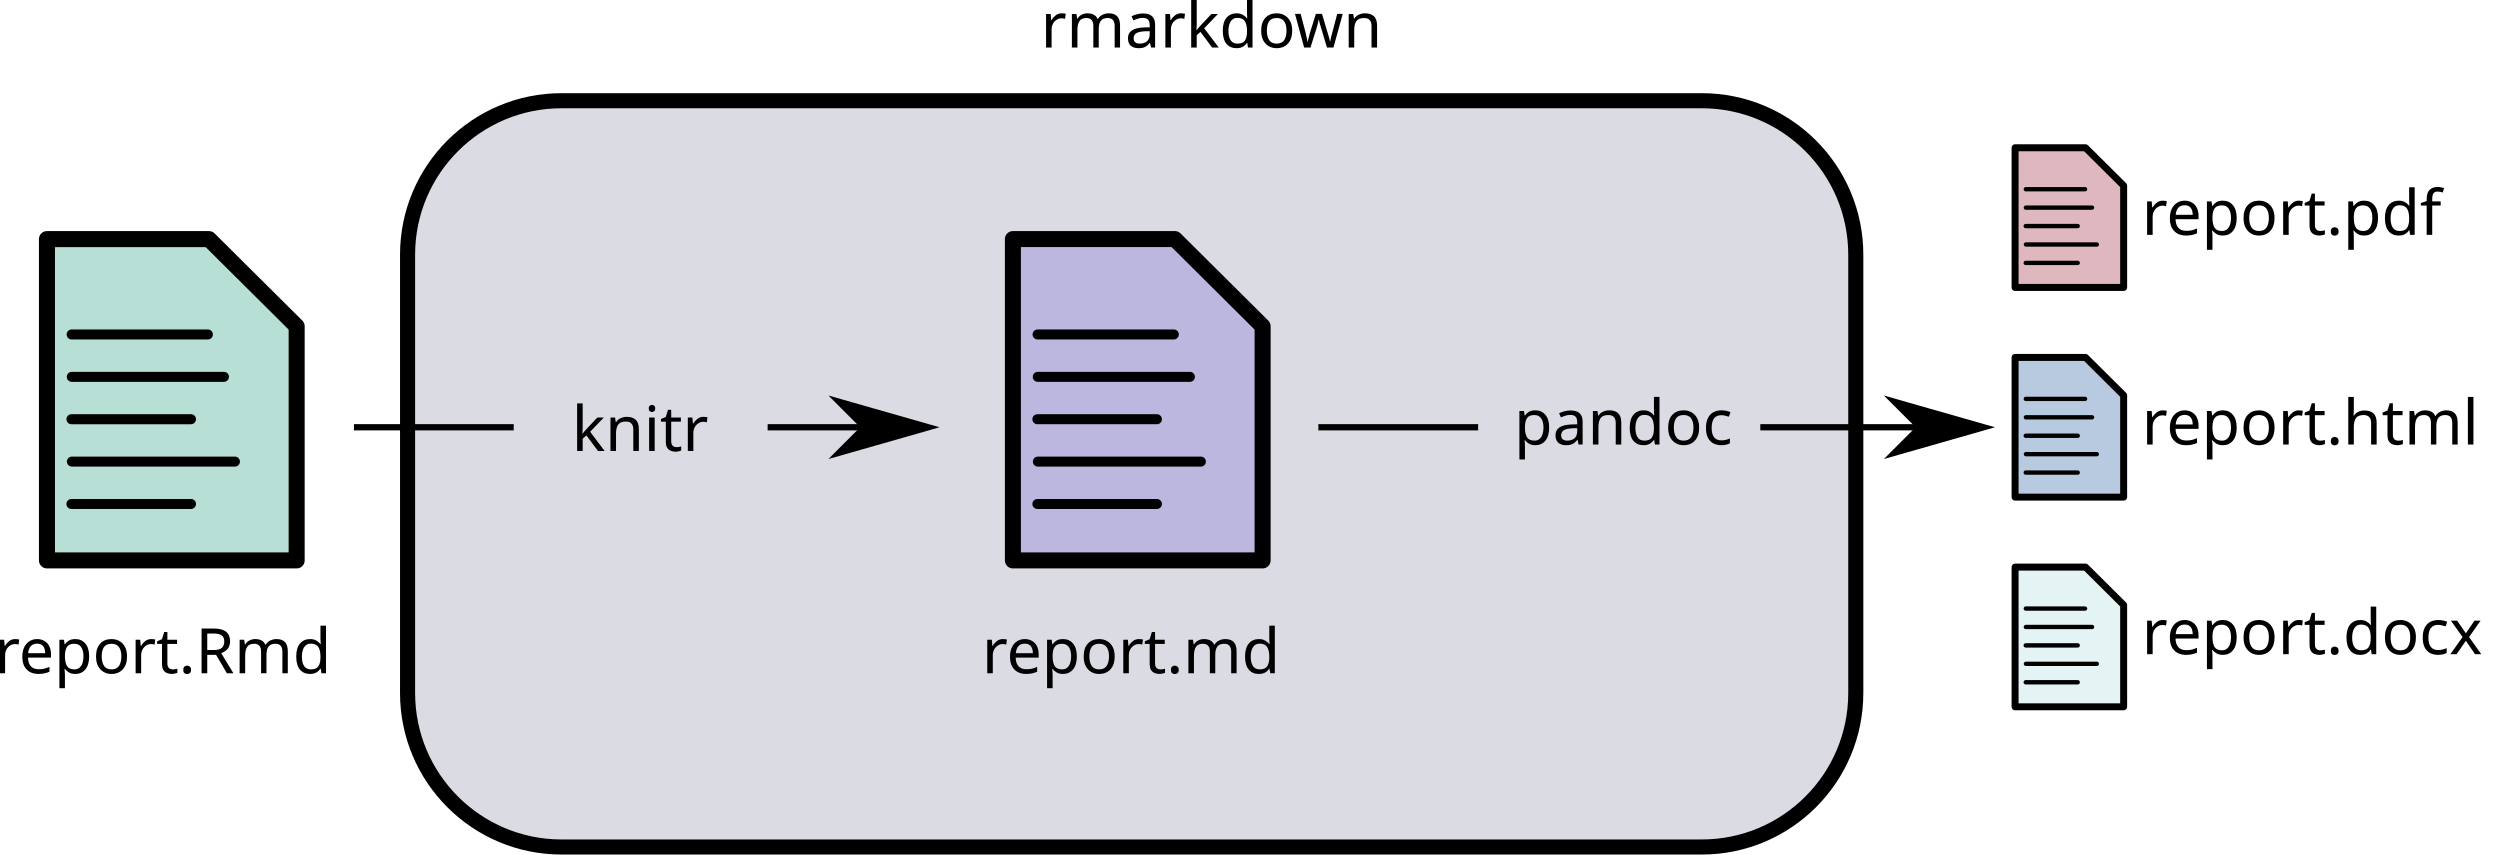
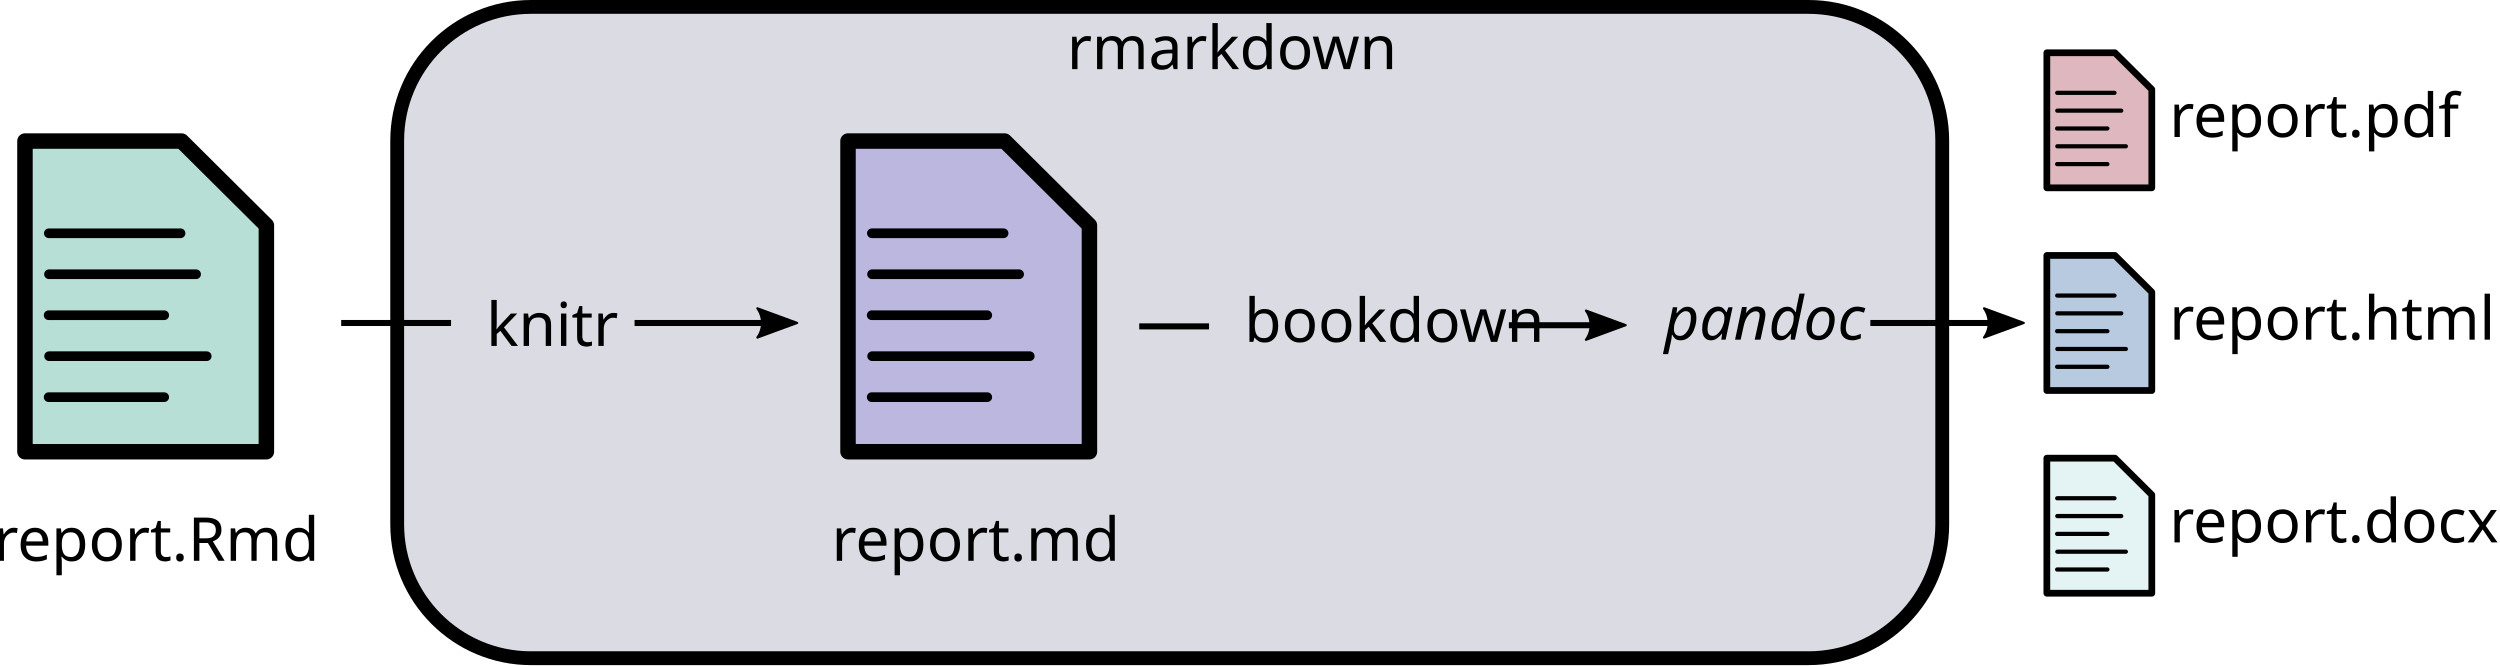
- <svg xmlns="http://www.w3.org/2000/svg" width="282.237mm" height="96.473mm" viewBox="0 0 282.237 96.473" version="1.1" id="svg8">
+ <svg xmlns="http://www.w3.org/2000/svg" width="291.938mm" height="77.668mm" viewBox="0 0 291.938 77.668" version="1.1" id="svg8">
  <defs id="defs2">
-     <marker orient="auto" refY="0.0" refX="0.0" id="Arrow1Lend" style="overflow:visible;">
-       <path id="path4785" d="M 0.0,0.0 L 5.0,-5.0 L -12.5,0.0 L 5.0,5.0 L 0.0,0.0 z " style="fill-rule:evenodd;stroke:#000000;stroke-width:1pt;stroke-opacity:1;fill:#000000;fill-opacity:1" transform="scale(0.8) rotate(180) translate(12.5,0)" />
+     <marker style="overflow:visible" id="marker5137" refX="0" refY="0" orient="auto">
+       <path transform="scale(-0.6)" d="M 8.719,4.034 -2.207,0.016 8.719,-4.002 c -1.745,2.372 -1.735,5.617 -6e-7,8.035 z" style="fill:#000000;fill-opacity:1;fill-rule:evenodd;stroke:#000000;stroke-width:0.625;stroke-linejoin:round;stroke-opacity:1" id="path5135" />
+     </marker>
+     <marker style="overflow:visible" id="marker5133" refX="0" refY="0" orient="auto">
+       <path transform="scale(-0.6)" d="M 8.719,4.034 -2.207,0.016 8.719,-4.002 c -1.745,2.372 -1.735,5.617 -6e-7,8.035 z" style="fill:#000000;fill-opacity:1;fill-rule:evenodd;stroke:#000000;stroke-width:0.625;stroke-linejoin:round;stroke-opacity:1" id="path5131" />
+     </marker>
+     <marker orient="auto" refY="0" refX="0" id="Arrow2Mend" style="overflow:visible">
+       <path id="path4809" style="fill:#000000;fill-opacity:1;fill-rule:evenodd;stroke:#000000;stroke-width:0.625;stroke-linejoin:round;stroke-opacity:1" d="M 8.719,4.034 -2.207,0.016 8.719,-4.002 c -1.745,2.372 -1.735,5.617 -6e-7,8.035 z" transform="scale(-0.6)" />
+     </marker>
+     <marker style="overflow:visible" id="marker5127" refX="0" refY="0" orient="auto">
+       <path transform="matrix(-0.4,0,0,-0.4,-4,0)" style="fill:#000000;fill-opacity:1;fill-rule:evenodd;stroke:#000000;stroke-width:1pt;stroke-opacity:1" d="M 0,0 5,-5 -12.5,0 5,5 Z" id="path5125" />
+     </marker>
+     <marker style="overflow:visible" id="marker5123" refX="0" refY="0" orient="auto">
+       <path transform="matrix(-0.4,0,0,-0.4,-4,0)" style="fill:#000000;fill-opacity:1;fill-rule:evenodd;stroke:#000000;stroke-width:1pt;stroke-opacity:1" d="M 0,0 5,-5 -12.5,0 5,5 Z" id="path5121" />
+     </marker>
+     <marker style="overflow:visible" id="marker5117" refX="0" refY="0" orient="auto">
+       <path transform="matrix(-0.2,0,0,-0.2,-1.2,0)" style="fill:#000000;fill-opacity:1;fill-rule:evenodd;stroke:#000000;stroke-width:1pt;stroke-opacity:1" d="M 0,0 5,-5 -12.5,0 5,5 Z" id="path5115" />
+     </marker>
+     <marker style="overflow:visible" id="marker5113" refX="0" refY="0" orient="auto">
+       <path transform="matrix(-0.2,0,0,-0.2,-1.2,0)" style="fill:#000000;fill-opacity:1;fill-rule:evenodd;stroke:#000000;stroke-width:1pt;stroke-opacity:1" d="M 0,0 5,-5 -12.5,0 5,5 Z" id="path5111" />
+     </marker>
+     <marker orient="auto" refY="0" refX="0" id="Arrow1Lend" style="overflow:visible">
+       <path id="path4785" d="M 0,0 5,-5 -12.5,0 5,5 Z" style="fill:#000000;fill-opacity:1;fill-rule:evenodd;stroke:#000000;stroke-width:1pt;stroke-opacity:1" transform="matrix(-0.8,0,0,-0.8,-10,0)" />
    </marker>
    <marker orient="auto" refY="0" refX="0" id="Arrow1Lend-7" style="overflow:visible">
      <path id="path4785-5" d="M 0,0 5,-5 -12.5,0 5,5 Z" style="fill:#000000;fill-opacity:1;fill-rule:evenodd;stroke:#000000;stroke-width:1pt;stroke-opacity:1" transform="matrix(-0.8,0,0,-0.8,-10,0)" />
    </marker>
+     <marker orient="auto" refY="0" refX="0" id="Arrow1Lend-7-9" style="overflow:visible">
+       <path id="path4785-5-1" d="M 0,0 5,-5 -12.5,0 5,5 Z" style="fill:#000000;fill-opacity:1;fill-rule:evenodd;stroke:#000000;stroke-width:1pt;stroke-opacity:1" transform="matrix(-0.8,0,0,-0.8,-10,0)" />
+     </marker>
  </defs>
-   <g id="layer1" transform="translate(-10.75165,-177.6219)">
-     <rect style="fill:#dbdbe3;fill-opacity:1;stroke:#000000;stroke-width:1.703;stroke-linecap:round;stroke-linejoin:round;stroke-miterlimit:4;stroke-dasharray:none;stroke-opacity:1" id="rect4861" width="163.496" height="84.251" x="56.764" y="188.993" ry="17.385" />
-     <text xml:space="preserve" style="font-style:normal;font-variant:normal;font-weight:normal;font-stretch:normal;font-size:7.056px;line-height:125%;font-family:sans-serif;-inkscape-font-specification:'sans-serif, Normal';font-variant-ligatures:normal;font-variant-caps:normal;font-variant-numeric:normal;font-feature-settings:normal;text-align:start;letter-spacing:0px;word-spacing:0px;writing-mode:lr-tb;text-anchor:start;fill:#000000;fill-opacity:1;stroke:none;stroke-width:0.265px;stroke-linecap:butt;stroke-linejoin:miter;stroke-opacity:1" x="75.312" y="228.539" id="text4491">
-       <tspan id="tspan4489" x="75.312" y="228.539" style="font-style:normal;font-variant:normal;font-weight:normal;font-stretch:normal;font-size:7.056px;font-family:sans-serif;-inkscape-font-specification:'sans-serif, Normal';font-variant-ligatures:normal;font-variant-caps:normal;font-variant-numeric:normal;font-feature-settings:normal;text-align:start;writing-mode:lr-tb;text-anchor:start;stroke-width:0.265px">knitr</tspan>
+   <g id="layer1" transform="translate(-10.86581,-188.1412)">
+     <rect style="fill:#dbdbe3;fill-opacity:1;stroke:#000000;stroke-width:1.615;stroke-linecap:round;stroke-linejoin:round;stroke-miterlimit:4;stroke-dasharray:none;stroke-opacity:1" id="rect4861" width="180.422" height="76.054" x="57.249" y="188.949" ry="15.619" />
+     <text xml:space="preserve" style="font-style:normal;font-variant:normal;font-weight:normal;font-stretch:normal;font-size:7.056px;line-height:125%;font-family:sans-serif;-inkscape-font-specification:'sans-serif, Normal';font-variant-ligatures:normal;font-variant-caps:normal;font-variant-numeric:normal;font-feature-settings:normal;text-align:start;letter-spacing:0px;word-spacing:0px;writing-mode:lr-tb;text-anchor:start;fill:#000000;fill-opacity:1;stroke:none;stroke-width:0.265px;stroke-linecap:butt;stroke-linejoin:miter;stroke-opacity:1" x="67.653" y="228.539" id="text4491">
+       <tspan id="tspan4489" x="67.653" y="228.539" style="font-style:normal;font-variant:normal;font-weight:normal;font-stretch:normal;font-size:7.056px;font-family:'Ubuntu Condensed';-inkscape-font-specification:'Ubuntu Condensed, ';font-variant-ligatures:normal;font-variant-caps:normal;font-variant-numeric:normal;font-feature-settings:normal;text-align:start;writing-mode:lr-tb;text-anchor:start;stroke-width:0.265px">knitr</tspan>
    </text>
-     <text xml:space="preserve" style="font-style:normal;font-variant:normal;font-weight:normal;font-stretch:normal;font-size:7.056px;line-height:125%;font-family:sans-serif;-inkscape-font-specification:'sans-serif, Normal';font-variant-ligatures:normal;font-variant-caps:normal;font-variant-numeric:normal;font-feature-settings:normal;text-align:start;letter-spacing:0px;word-spacing:0px;writing-mode:lr-tb;text-anchor:start;fill:#000000;fill-opacity:1;stroke:none;stroke-width:0.265px;stroke-linecap:butt;stroke-linejoin:miter;stroke-opacity:1" x="181.693" y="227.805" id="text4499">
-       <tspan id="tspan4497" x="181.693" y="227.805" style="font-style:normal;font-variant:normal;font-weight:normal;font-stretch:normal;font-size:7.056px;font-family:sans-serif;-inkscape-font-specification:'sans-serif, Normal';font-variant-ligatures:normal;font-variant-caps:normal;font-variant-numeric:normal;font-feature-settings:normal;text-align:start;writing-mode:lr-tb;text-anchor:start;stroke-width:0.265px">pandoc</tspan>
+     <text xml:space="preserve" style="font-style:normal;font-variant:normal;font-weight:normal;font-stretch:normal;font-size:7.056px;line-height:125%;font-family:sans-serif;-inkscape-font-specification:'sans-serif, Normal';font-variant-ligatures:normal;font-variant-caps:normal;font-variant-numeric:normal;font-feature-settings:normal;text-align:start;letter-spacing:0px;word-spacing:0px;writing-mode:lr-tb;text-anchor:start;fill:#000000;fill-opacity:1;stroke:none;stroke-width:0.265px;stroke-linecap:butt;stroke-linejoin:miter;stroke-opacity:1" x="205.211" y="227.805" id="text4499">
+       <tspan id="tspan4497" x="205.211" y="227.805" style="font-style:italic;font-variant:normal;font-weight:normal;font-stretch:normal;font-size:7.056px;font-family:'Ubuntu Condensed';-inkscape-font-specification:'Ubuntu Condensed, ';font-variant-ligatures:normal;font-variant-caps:normal;font-variant-numeric:normal;font-feature-settings:normal;text-align:start;writing-mode:lr-tb;text-anchor:start;stroke-width:0.265px">pandoc</tspan>
    </text>
-     <text xml:space="preserve" style="font-style:normal;font-weight:normal;font-size:33.073px;line-height:125%;font-family:sans-serif;letter-spacing:0px;word-spacing:0px;fill:#000000;fill-opacity:1;stroke:none;stroke-width:0.265px;stroke-linecap:butt;stroke-linejoin:miter;stroke-opacity:1" x="128.252" y="182.983" id="text4515">
-       <tspan id="tspan4513" x="128.252" y="182.983" style="font-style:normal;font-variant:normal;font-weight:normal;font-stretch:normal;font-size:7.056px;font-family:sans-serif;-inkscape-font-specification:'sans-serif, Normal';font-variant-ligatures:normal;font-variant-caps:normal;font-variant-numeric:normal;font-feature-settings:normal;text-align:start;writing-mode:lr-tb;text-anchor:start;stroke-width:0.265px">rmarkdown</tspan>
+     <text xml:space="preserve" style="font-style:normal;font-weight:normal;font-size:33.073px;line-height:125%;font-family:sans-serif;letter-spacing:0px;word-spacing:0px;fill:#000000;fill-opacity:1;stroke:none;stroke-width:0.265px;stroke-linecap:butt;stroke-linejoin:miter;stroke-opacity:1" x="135.468" y="196.212" id="text4515">
+       <tspan id="tspan4513" x="135.468" y="196.212" style="font-style:normal;font-variant:normal;font-weight:normal;font-stretch:normal;font-size:7.056px;font-family:'Ubuntu Condensed';-inkscape-font-specification:'Ubuntu Condensed, ';font-variant-ligatures:normal;font-variant-caps:normal;font-variant-numeric:normal;font-feature-settings:normal;text-align:start;writing-mode:lr-tb;text-anchor:start;stroke-width:0.265px">rmarkdown</tspan>
    </text>
-     <g id="g4783" transform="translate(0,1.890483)">
-       <text id="text4487" y="251.737" x="10.111" style="font-style:normal;font-variant:normal;font-weight:normal;font-stretch:normal;font-size:7.056px;line-height:125%;font-family:sans-serif;-inkscape-font-specification:'sans-serif, Normal';font-variant-ligatures:normal;font-variant-caps:normal;font-variant-numeric:normal;font-feature-settings:normal;text-align:start;letter-spacing:0px;word-spacing:0px;writing-mode:lr-tb;text-anchor:start;fill:#000000;fill-opacity:1;stroke:none;stroke-width:0.265px;stroke-linecap:butt;stroke-linejoin:miter;stroke-opacity:1" xml:space="preserve">
-         <tspan style="font-style:normal;font-variant:normal;font-weight:normal;font-stretch:normal;font-size:7.056px;font-family:sans-serif;-inkscape-font-specification:'sans-serif, Normal';font-variant-ligatures:normal;font-variant-caps:normal;font-variant-numeric:normal;font-feature-settings:normal;text-align:start;writing-mode:lr-tb;text-anchor:start;stroke-width:0.265px" y="251.737" x="10.111" id="tspan4485">report.Rmd</tspan>
+     <g id="g5186">
+       <text id="text4487" y="253.628" x="10.111" style="font-style:normal;font-variant:normal;font-weight:normal;font-stretch:normal;font-size:7.056px;line-height:125%;font-family:sans-serif;-inkscape-font-specification:'sans-serif, Normal';font-variant-ligatures:normal;font-variant-caps:normal;font-variant-numeric:normal;font-feature-settings:normal;text-align:start;letter-spacing:0px;word-spacing:0px;writing-mode:lr-tb;text-anchor:start;fill:#000000;fill-opacity:1;stroke:none;stroke-width:0.265px;stroke-linecap:butt;stroke-linejoin:miter;stroke-opacity:1" xml:space="preserve">
+         <tspan style="font-style:normal;font-variant:normal;font-weight:normal;font-stretch:normal;font-size:7.056px;font-family:'ubuntu mono';-inkscape-font-specification:'ubuntu mono';font-variant-ligatures:normal;font-variant-caps:normal;font-variant-numeric:normal;font-feature-settings:normal;text-align:start;writing-mode:lr-tb;text-anchor:start;stroke-width:0.265px" y="253.628" x="10.111" id="tspan4485">report.Rmd</tspan>
      </text>
-       <g transform="matrix(0.6408997,0,0,0.6408997,10.76514,88.54764)" id="g4741">
+       <g transform="matrix(0.6408997,0,0,0.6408997,8.494353,90.43812)" id="g4741">
        <g id="g4595" transform="translate(6.548103,41.69405)">
          <path id="rect4517" d="m 45.688,151.81 v 41.247 H 1.701 V 136.455 H 30.238 Z" style="fill:#b7dfd6;fill-opacity:1;stroke:#000000;stroke-width:2.822;stroke-linecap:round;stroke-linejoin:round;stroke-miterlimit:4;stroke-dasharray:none;stroke-opacity:1" />
          <path id="path4526" d="M 6.048,153.256 H 30.049" style="fill:none;fill-rule:evenodd;stroke:#000000;stroke-width:1.764;stroke-linecap:round;stroke-linejoin:miter;stroke-miterlimit:4;stroke-dasharray:none;stroke-opacity:1" />
          <path id="path4526-0" d="M 6.014,168.186 H 27.072" style="fill:none;fill-rule:evenodd;stroke:#000000;stroke-width:1.764;stroke-linecap:round;stroke-linejoin:miter;stroke-miterlimit:4;stroke-dasharray:none;stroke-opacity:1" />
          <path id="path4526-2" d="M 6.078,160.721 H 32.879" style="fill:none;fill-rule:evenodd;stroke:#000000;stroke-width:1.764;stroke-linecap:round;stroke-linejoin:miter;stroke-miterlimit:4;stroke-dasharray:none;stroke-opacity:1" />
          <path id="path4526-8" d="M 6.098,175.651 H 34.814" style="fill:none;fill-rule:evenodd;stroke:#000000;stroke-width:1.764;stroke-linecap:round;stroke-linejoin:miter;stroke-miterlimit:4;stroke-dasharray:none;stroke-opacity:1" />
          <path id="path4526-0-3" d="M 6.014,183.116 H 27.072" style="fill:none;fill-rule:evenodd;stroke:#000000;stroke-width:1.764;stroke-linecap:round;stroke-linejoin:miter;stroke-miterlimit:4;stroke-dasharray:none;stroke-opacity:1" />
        </g>
      </g>
    </g>
-     <g id="g4794" transform="translate(0,1.890482)">
-       <text id="text4495" y="251.737" x="121.614" style="font-style:normal;font-variant:normal;font-weight:normal;font-stretch:normal;font-size:7.056px;line-height:125%;font-family:sans-serif;-inkscape-font-specification:'sans-serif, Normal';font-variant-ligatures:normal;font-variant-caps:normal;font-variant-numeric:normal;font-feature-settings:normal;text-align:start;letter-spacing:0px;word-spacing:0px;writing-mode:lr-tb;text-anchor:start;fill:#000000;fill-opacity:1;stroke:none;stroke-width:0.265px;stroke-linecap:butt;stroke-linejoin:miter;stroke-opacity:1" xml:space="preserve">
-         <tspan style="font-style:normal;font-variant:normal;font-weight:normal;font-stretch:normal;font-size:7.056px;font-family:sans-serif;-inkscape-font-specification:'sans-serif, Normal';font-variant-ligatures:normal;font-variant-caps:normal;font-variant-numeric:normal;font-feature-settings:normal;text-align:start;writing-mode:lr-tb;text-anchor:start;stroke-width:0.265px" y="251.737" x="121.614" id="tspan4493">report.md</tspan>
+     <g id="g5206" transform="translate(4.893201)">
+       <text id="text4495" y="253.628" x="103.093" style="font-style:normal;font-variant:normal;font-weight:normal;font-stretch:normal;font-size:7.056px;line-height:125%;font-family:sans-serif;-inkscape-font-specification:'sans-serif, Normal';font-variant-ligatures:normal;font-variant-caps:normal;font-variant-numeric:normal;font-feature-settings:normal;text-align:start;letter-spacing:0px;word-spacing:0px;writing-mode:lr-tb;text-anchor:start;fill:#000000;fill-opacity:1;stroke:none;stroke-width:0.265px;stroke-linecap:butt;stroke-linejoin:miter;stroke-opacity:1" xml:space="preserve">
+         <tspan style="font-style:normal;font-variant:normal;font-weight:normal;font-stretch:normal;font-size:7.056px;font-family:'ubuntu mono';-inkscape-font-specification:'ubuntu mono';font-variant-ligatures:normal;font-variant-caps:normal;font-variant-numeric:normal;font-feature-settings:normal;text-align:start;writing-mode:lr-tb;text-anchor:start;stroke-width:0.265px" y="253.628" x="103.093" id="tspan4493">report.md</tspan>
      </text>
-       <g transform="matrix(0.6408996,0,0,0.6408996,49.18319,87.2119)" id="g4749">
+       <g transform="matrix(0.6408996,0,0,0.6408996,29.08057,89.10238)" id="g4749">
        <path style="fill:#bcb7df;fill-opacity:1;stroke:#000000;stroke-width:2.822;stroke-linecap:round;stroke-linejoin:round;stroke-miterlimit:4;stroke-dasharray:none;stroke-opacity:1" d="m 162.444,195.588 v 41.247 h -43.987 v -56.602 h 28.537 z" id="rect4517-0" />
        <path style="fill:none;fill-rule:evenodd;stroke:#000000;stroke-width:1.764;stroke-linecap:round;stroke-linejoin:miter;stroke-miterlimit:4;stroke-dasharray:none;stroke-opacity:1" d="m 122.803,197.034 h 24.001" id="path4526-4" />
        <path style="fill:none;fill-rule:evenodd;stroke:#000000;stroke-width:1.764;stroke-linecap:round;stroke-linejoin:miter;stroke-miterlimit:4;stroke-dasharray:none;stroke-opacity:1" d="m 122.769,211.964 h 21.058" id="path4526-0-0" />
        <path style="fill:none;fill-rule:evenodd;stroke:#000000;stroke-width:1.764;stroke-linecap:round;stroke-linejoin:miter;stroke-miterlimit:4;stroke-dasharray:none;stroke-opacity:1" d="m 122.834,204.499 h 26.801" id="path4526-2-9" />
        <path style="fill:none;fill-rule:evenodd;stroke:#000000;stroke-width:1.764;stroke-linecap:round;stroke-linejoin:miter;stroke-miterlimit:4;stroke-dasharray:none;stroke-opacity:1" d="m 122.854,219.429 h 28.716" id="path4526-8-1" />
        <path style="fill:none;fill-rule:evenodd;stroke:#000000;stroke-width:1.764;stroke-linecap:round;stroke-linejoin:miter;stroke-miterlimit:4;stroke-dasharray:none;stroke-opacity:1" d="m 122.769,226.894 h 21.058" id="path4526-0-3-9" />
      </g>
    </g>
-     <g id="g4859" transform="translate(0,-2.838489)">
+     <g id="g4859" transform="translate(11.64167,-2.838489)">
      <g transform="translate(12.16076,-23.78699)" id="g4827">
        <text xml:space="preserve" style="font-style:normal;font-variant:normal;font-weight:normal;font-stretch:normal;font-size:7.056px;line-height:125%;font-family:sans-serif;-inkscape-font-specification:'sans-serif, Normal';font-variant-ligatures:normal;font-variant-caps:normal;font-variant-numeric:normal;font-feature-settings:normal;text-align:start;letter-spacing:0px;word-spacing:0px;writing-mode:lr-tb;text-anchor:start;fill:#000000;fill-opacity:1;stroke:none;stroke-width:0.265px;stroke-linecap:butt;stroke-linejoin:miter;stroke-opacity:1" x="240.393" y="230.76" id="text4503">
-           <tspan id="tspan4501" x="240.393" y="230.76" style="font-style:normal;font-variant:normal;font-weight:normal;font-stretch:normal;font-size:7.056px;font-family:sans-serif;-inkscape-font-specification:'sans-serif, Normal';font-variant-ligatures:normal;font-variant-caps:normal;font-variant-numeric:normal;font-feature-settings:normal;text-align:start;writing-mode:lr-tb;text-anchor:start;stroke-width:0.265px">report.pdf</tspan>
+           <tspan id="tspan4501" x="240.393" y="230.76" style="font-style:normal;font-variant:normal;font-weight:normal;font-stretch:normal;font-size:7.056px;font-family:'ubuntu mono';-inkscape-font-specification:'ubuntu mono';font-variant-ligatures:normal;font-variant-caps:normal;font-variant-numeric:normal;font-feature-settings:normal;text-align:start;writing-mode:lr-tb;text-anchor:start;stroke-width:0.265px">report.pdf</tspan>
        </text>
        <g id="g4595-6" transform="matrix(0.2786358,0,0,0.2786358,225.6098,182.9064)">
          <path id="rect4517-2" d="m 45.688,151.81 v 41.247 H 1.701 V 136.455 H 30.238 Z" style="fill:#dfb7be;fill-opacity:1;stroke:#000000;stroke-width:2.822;stroke-linecap:round;stroke-linejoin:round;stroke-miterlimit:4;stroke-dasharray:none;stroke-opacity:1" />
          <path id="path4526-5" d="M 6.048,153.256 H 30.049" style="fill:none;fill-rule:evenodd;stroke:#000000;stroke-width:1.764;stroke-linecap:round;stroke-linejoin:miter;stroke-miterlimit:4;stroke-dasharray:none;stroke-opacity:1" />
          <path id="path4526-0-4" d="M 6.014,168.186 H 27.072" style="fill:none;fill-rule:evenodd;stroke:#000000;stroke-width:1.764;stroke-linecap:round;stroke-linejoin:miter;stroke-miterlimit:4;stroke-dasharray:none;stroke-opacity:1" />
          <path id="path4526-2-4" d="M 6.078,160.721 H 32.879" style="fill:none;fill-rule:evenodd;stroke:#000000;stroke-width:1.764;stroke-linecap:round;stroke-linejoin:miter;stroke-miterlimit:4;stroke-dasharray:none;stroke-opacity:1" />
          <path id="path4526-8-9" d="M 6.098,175.651 H 34.814" style="fill:none;fill-rule:evenodd;stroke:#000000;stroke-width:1.764;stroke-linecap:round;stroke-linejoin:miter;stroke-miterlimit:4;stroke-dasharray:none;stroke-opacity:1" />
          <path id="path4526-0-3-93" d="M 6.014,183.116 H 27.072" style="fill:none;fill-rule:evenodd;stroke:#000000;stroke-width:1.764;stroke-linecap:round;stroke-linejoin:miter;stroke-miterlimit:4;stroke-dasharray:none;stroke-opacity:1" />
        </g>
      </g>
      <g transform="translate(12.16076,-24.96817)" id="g4816">
        <text xml:space="preserve" style="font-style:normal;font-variant:normal;font-weight:normal;font-stretch:normal;font-size:7.056px;line-height:125%;font-family:sans-serif;-inkscape-font-specification:'sans-serif, Normal';font-variant-ligatures:normal;font-variant-caps:normal;font-variant-numeric:normal;font-feature-settings:normal;text-align:start;letter-spacing:0px;word-spacing:0px;writing-mode:lr-tb;text-anchor:start;fill:#000000;fill-opacity:1;stroke:none;stroke-width:0.265px;stroke-linecap:butt;stroke-linejoin:miter;stroke-opacity:1" x="240.393" y="255.612" id="text4507">
-           <tspan id="tspan4505" x="240.393" y="255.612" style="font-style:normal;font-variant:normal;font-weight:normal;font-stretch:normal;font-size:7.056px;font-family:sans-serif;-inkscape-font-specification:'sans-serif, Normal';font-variant-ligatures:normal;font-variant-caps:normal;font-variant-numeric:normal;font-feature-settings:normal;text-align:start;writing-mode:lr-tb;text-anchor:start;stroke-width:0.265px">report.html</tspan>
+           <tspan id="tspan4505" x="240.393" y="255.612" style="font-style:normal;font-variant:normal;font-weight:normal;font-stretch:normal;font-size:7.056px;font-family:'ubuntu mono';-inkscape-font-specification:'ubuntu mono';font-variant-ligatures:normal;font-variant-caps:normal;font-variant-numeric:normal;font-feature-settings:normal;text-align:start;writing-mode:lr-tb;text-anchor:start;stroke-width:0.265px">report.html</tspan>
        </text>
        <g id="g4595-60" transform="matrix(0.2786358,0,0,0.2786358,225.6098,207.7583)">
          <path id="rect4517-5" d="m 45.688,151.81 v 41.247 H 1.701 V 136.455 H 30.238 Z" style="fill:#b7cadf;fill-opacity:1;stroke:#000000;stroke-width:2.822;stroke-linecap:round;stroke-linejoin:round;stroke-miterlimit:4;stroke-dasharray:none;stroke-opacity:1" />
          <path id="path4526-02" d="M 6.048,153.256 H 30.049" style="fill:none;fill-rule:evenodd;stroke:#000000;stroke-width:1.764;stroke-linecap:round;stroke-linejoin:miter;stroke-miterlimit:4;stroke-dasharray:none;stroke-opacity:1" />
          <path id="path4526-0-9" d="M 6.014,168.186 H 27.072" style="fill:none;fill-rule:evenodd;stroke:#000000;stroke-width:1.764;stroke-linecap:round;stroke-linejoin:miter;stroke-miterlimit:4;stroke-dasharray:none;stroke-opacity:1" />
          <path id="path4526-2-43" d="M 6.078,160.721 H 32.879" style="fill:none;fill-rule:evenodd;stroke:#000000;stroke-width:1.764;stroke-linecap:round;stroke-linejoin:miter;stroke-miterlimit:4;stroke-dasharray:none;stroke-opacity:1" />
          <path id="path4526-8-5" d="M 6.098,175.651 H 34.814" style="fill:none;fill-rule:evenodd;stroke:#000000;stroke-width:1.764;stroke-linecap:round;stroke-linejoin:miter;stroke-miterlimit:4;stroke-dasharray:none;stroke-opacity:1" />
          <path id="path4526-0-3-1" d="M 6.014,183.116 H 27.072" style="fill:none;fill-rule:evenodd;stroke:#000000;stroke-width:1.764;stroke-linecap:round;stroke-linejoin:miter;stroke-miterlimit:4;stroke-dasharray:none;stroke-opacity:1" />
        </g>
      </g>
      <g transform="translate(12.16076,-23.78699)" id="g4805">
        <text xml:space="preserve" style="font-style:normal;font-variant:normal;font-weight:normal;font-stretch:normal;font-size:7.056px;line-height:125%;font-family:sans-serif;-inkscape-font-specification:'sans-serif, Normal';font-variant-ligatures:normal;font-variant-caps:normal;font-variant-numeric:normal;font-feature-settings:normal;text-align:start;letter-spacing:0px;word-spacing:0px;writing-mode:lr-tb;text-anchor:start;fill:#000000;fill-opacity:1;stroke:none;stroke-width:0.265px;stroke-linecap:butt;stroke-linejoin:miter;stroke-opacity:1" x="240.393" y="278.101" id="text4511">
-           <tspan id="tspan4509" x="240.393" y="278.101" style="font-style:normal;font-variant:normal;font-weight:normal;font-stretch:normal;font-size:7.056px;font-family:sans-serif;-inkscape-font-specification:'sans-serif, Normal';font-variant-ligatures:normal;font-variant-caps:normal;font-variant-numeric:normal;font-feature-settings:normal;text-align:start;writing-mode:lr-tb;text-anchor:start;stroke-width:0.265px">report.docx</tspan>
+           <tspan id="tspan4509" x="240.393" y="278.101" style="font-style:normal;font-variant:normal;font-weight:normal;font-stretch:normal;font-size:7.056px;font-family:'ubuntu mono';-inkscape-font-specification:'ubuntu mono';font-variant-ligatures:normal;font-variant-caps:normal;font-variant-numeric:normal;font-feature-settings:normal;text-align:start;writing-mode:lr-tb;text-anchor:start;stroke-width:0.265px">report.docx</tspan>
        </text>
        <g id="g4595-7" transform="matrix(0.2786358,0,0,0.2786358,225.6098,230.2479)">
          <path id="rect4517-4" d="m 45.688,151.81 v 41.247 H 1.701 V 136.455 H 30.238 Z" style="fill:#e4f3f3;fill-opacity:1;stroke:#000000;stroke-width:2.822;stroke-linecap:round;stroke-linejoin:round;stroke-miterlimit:4;stroke-dasharray:none;stroke-opacity:1" />
          <path id="path4526-3" d="M 6.048,153.256 H 30.049" style="fill:none;fill-rule:evenodd;stroke:#000000;stroke-width:1.764;stroke-linecap:round;stroke-linejoin:miter;stroke-miterlimit:4;stroke-dasharray:none;stroke-opacity:1" />
          <path id="path4526-0-1" d="M 6.014,168.186 H 27.072" style="fill:none;fill-rule:evenodd;stroke:#000000;stroke-width:1.764;stroke-linecap:round;stroke-linejoin:miter;stroke-miterlimit:4;stroke-dasharray:none;stroke-opacity:1" />
          <path id="path4526-2-46" d="M 6.078,160.721 H 32.879" style="fill:none;fill-rule:evenodd;stroke:#000000;stroke-width:1.764;stroke-linecap:round;stroke-linejoin:miter;stroke-miterlimit:4;stroke-dasharray:none;stroke-opacity:1" />
          <path id="path4526-8-94" d="M 6.098,175.651 H 34.814" style="fill:none;fill-rule:evenodd;stroke:#000000;stroke-width:1.764;stroke-linecap:round;stroke-linejoin:miter;stroke-miterlimit:4;stroke-dasharray:none;stroke-opacity:1" />
          <path id="path4526-0-3-2" d="M 6.014,183.116 H 27.072" style="fill:none;fill-rule:evenodd;stroke:#000000;stroke-width:1.764;stroke-linecap:round;stroke-linejoin:miter;stroke-miterlimit:4;stroke-dasharray:none;stroke-opacity:1" />
        </g>
      </g>
    </g>
-     <path style="fill:none;fill-rule:evenodd;stroke:#000000;stroke-width:0.706;stroke-linecap:butt;stroke-linejoin:miter;stroke-miterlimit:4;stroke-dasharray:none;stroke-opacity:1" d="M 50.708,225.858 H 68.749" id="path4750" />
-     <path style="fill:none;fill-rule:evenodd;stroke:#000000;stroke-width:0.706;stroke-linecap:butt;stroke-linejoin:miter;stroke-miterlimit:4;stroke-dasharray:none;stroke-opacity:1;marker-end:url(#Arrow1Lend)" d="M 97.414,225.858 H 115.454" id="path4750-6" />
-     <path style="fill:none;fill-rule:evenodd;stroke:#000000;stroke-width:0.706;stroke-linecap:butt;stroke-linejoin:miter;stroke-miterlimit:4;stroke-dasharray:none;stroke-opacity:1" d="m 159.587,225.858 h 18.041" id="path4750-3" />
-     <path style="fill:none;fill-rule:evenodd;stroke:#000000;stroke-width:0.706;stroke-linecap:butt;stroke-linejoin:miter;stroke-miterlimit:4;stroke-dasharray:none;stroke-opacity:1;marker-end:url(#Arrow1Lend-7)" d="m 209.483,225.858 h 25.123" id="path4750-6-5" />
+     <path style="fill:none;fill-rule:evenodd;stroke:#000000;stroke-width:0.706;stroke-linecap:butt;stroke-linejoin:miter;stroke-miterlimit:4;stroke-dasharray:none;stroke-opacity:1" d="M 50.708,225.858 H 63.537" id="path4750" />
+     <path style="fill:none;fill-rule:evenodd;stroke:#000000;stroke-width:0.706;stroke-linecap:butt;stroke-linejoin:miter;stroke-miterlimit:4;stroke-dasharray:none;stroke-opacity:1;marker-end:url(#marker5133)" d="M 84.968,225.858 H 103.008" id="path4750-6" />
+     <path style="fill:none;fill-rule:evenodd;stroke:#000000;stroke-width:0.706;stroke-linecap:butt;stroke-linejoin:miter;stroke-miterlimit:4;stroke-dasharray:none;stroke-opacity:1;marker-end:url(#marker5137)" d="m 229.277,225.858 h 16.972" id="path4750-6-5" />
+     <text xml:space="preserve" style="font-style:normal;font-variant:normal;font-weight:normal;font-stretch:normal;font-size:7.056px;line-height:125%;font-family:sans-serif;-inkscape-font-specification:'sans-serif, Normal';font-variant-ligatures:normal;font-variant-caps:normal;font-variant-numeric:normal;font-feature-settings:normal;text-align:start;letter-spacing:0px;word-spacing:0px;writing-mode:lr-tb;text-anchor:start;fill:#000000;fill-opacity:1;stroke:none;stroke-width:0.265px;stroke-linecap:butt;stroke-linejoin:miter;stroke-opacity:1" x="156.176" y="228.067" id="text4499-6">
+       <tspan id="tspan4497-2" x="156.176" y="228.067" style="font-style:normal;font-variant:normal;font-weight:normal;font-stretch:normal;font-size:7.056px;font-family:'Ubuntu Condensed';-inkscape-font-specification:'Ubuntu Condensed, ';font-variant-ligatures:normal;font-variant-caps:normal;font-variant-numeric:normal;font-feature-settings:normal;text-align:start;writing-mode:lr-tb;text-anchor:start;stroke-width:0.265px">bookdown</tspan>
+     </text>
+     <path style="fill:none;fill-rule:evenodd;stroke:#000000;stroke-width:0.706;stroke-linecap:butt;stroke-linejoin:miter;stroke-miterlimit:4;stroke-dasharray:none;stroke-opacity:1;marker-end:url(#Arrow2Mend)" d="m 187.065,226.12 h 12.695" id="path4750-6-5-2" />
+     <path style="fill:none;fill-rule:evenodd;stroke:#000000;stroke-width:0.706;stroke-linecap:butt;stroke-linejoin:miter;stroke-miterlimit:4;stroke-dasharray:none;stroke-opacity:1" d="m 143.901,226.254 h 8.152" id="path4750-7" />
  </g>
</svg>
